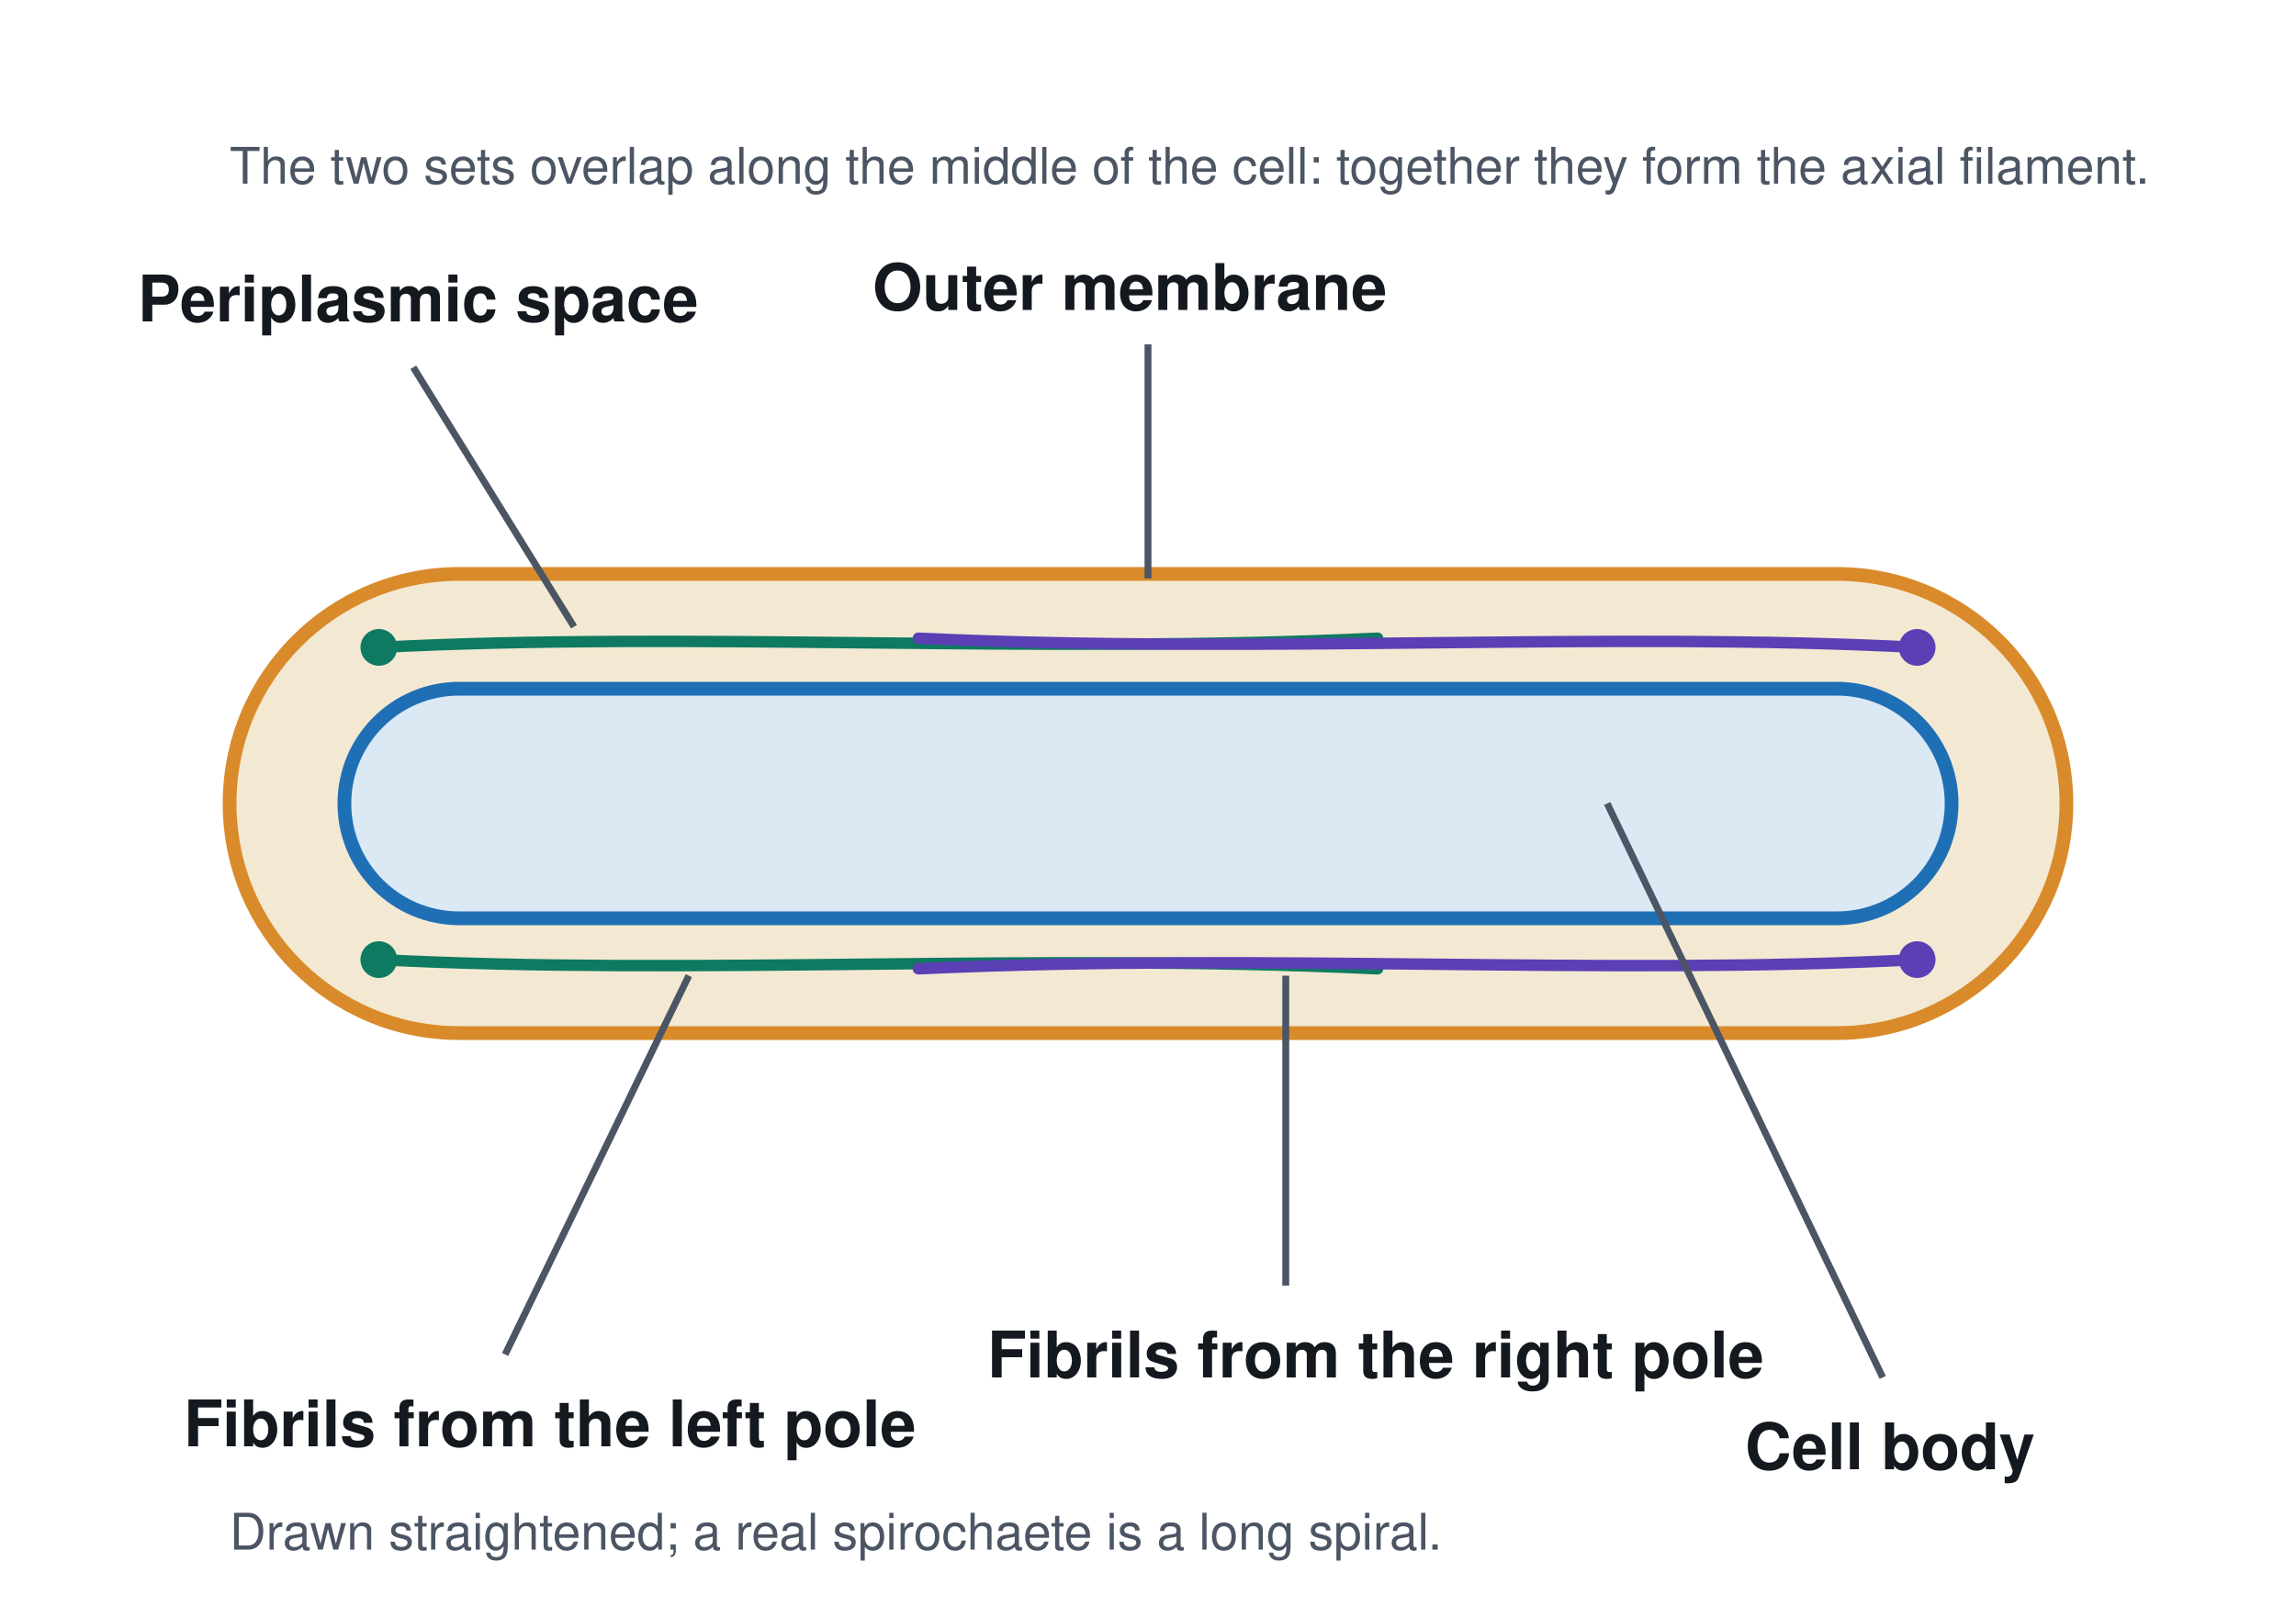
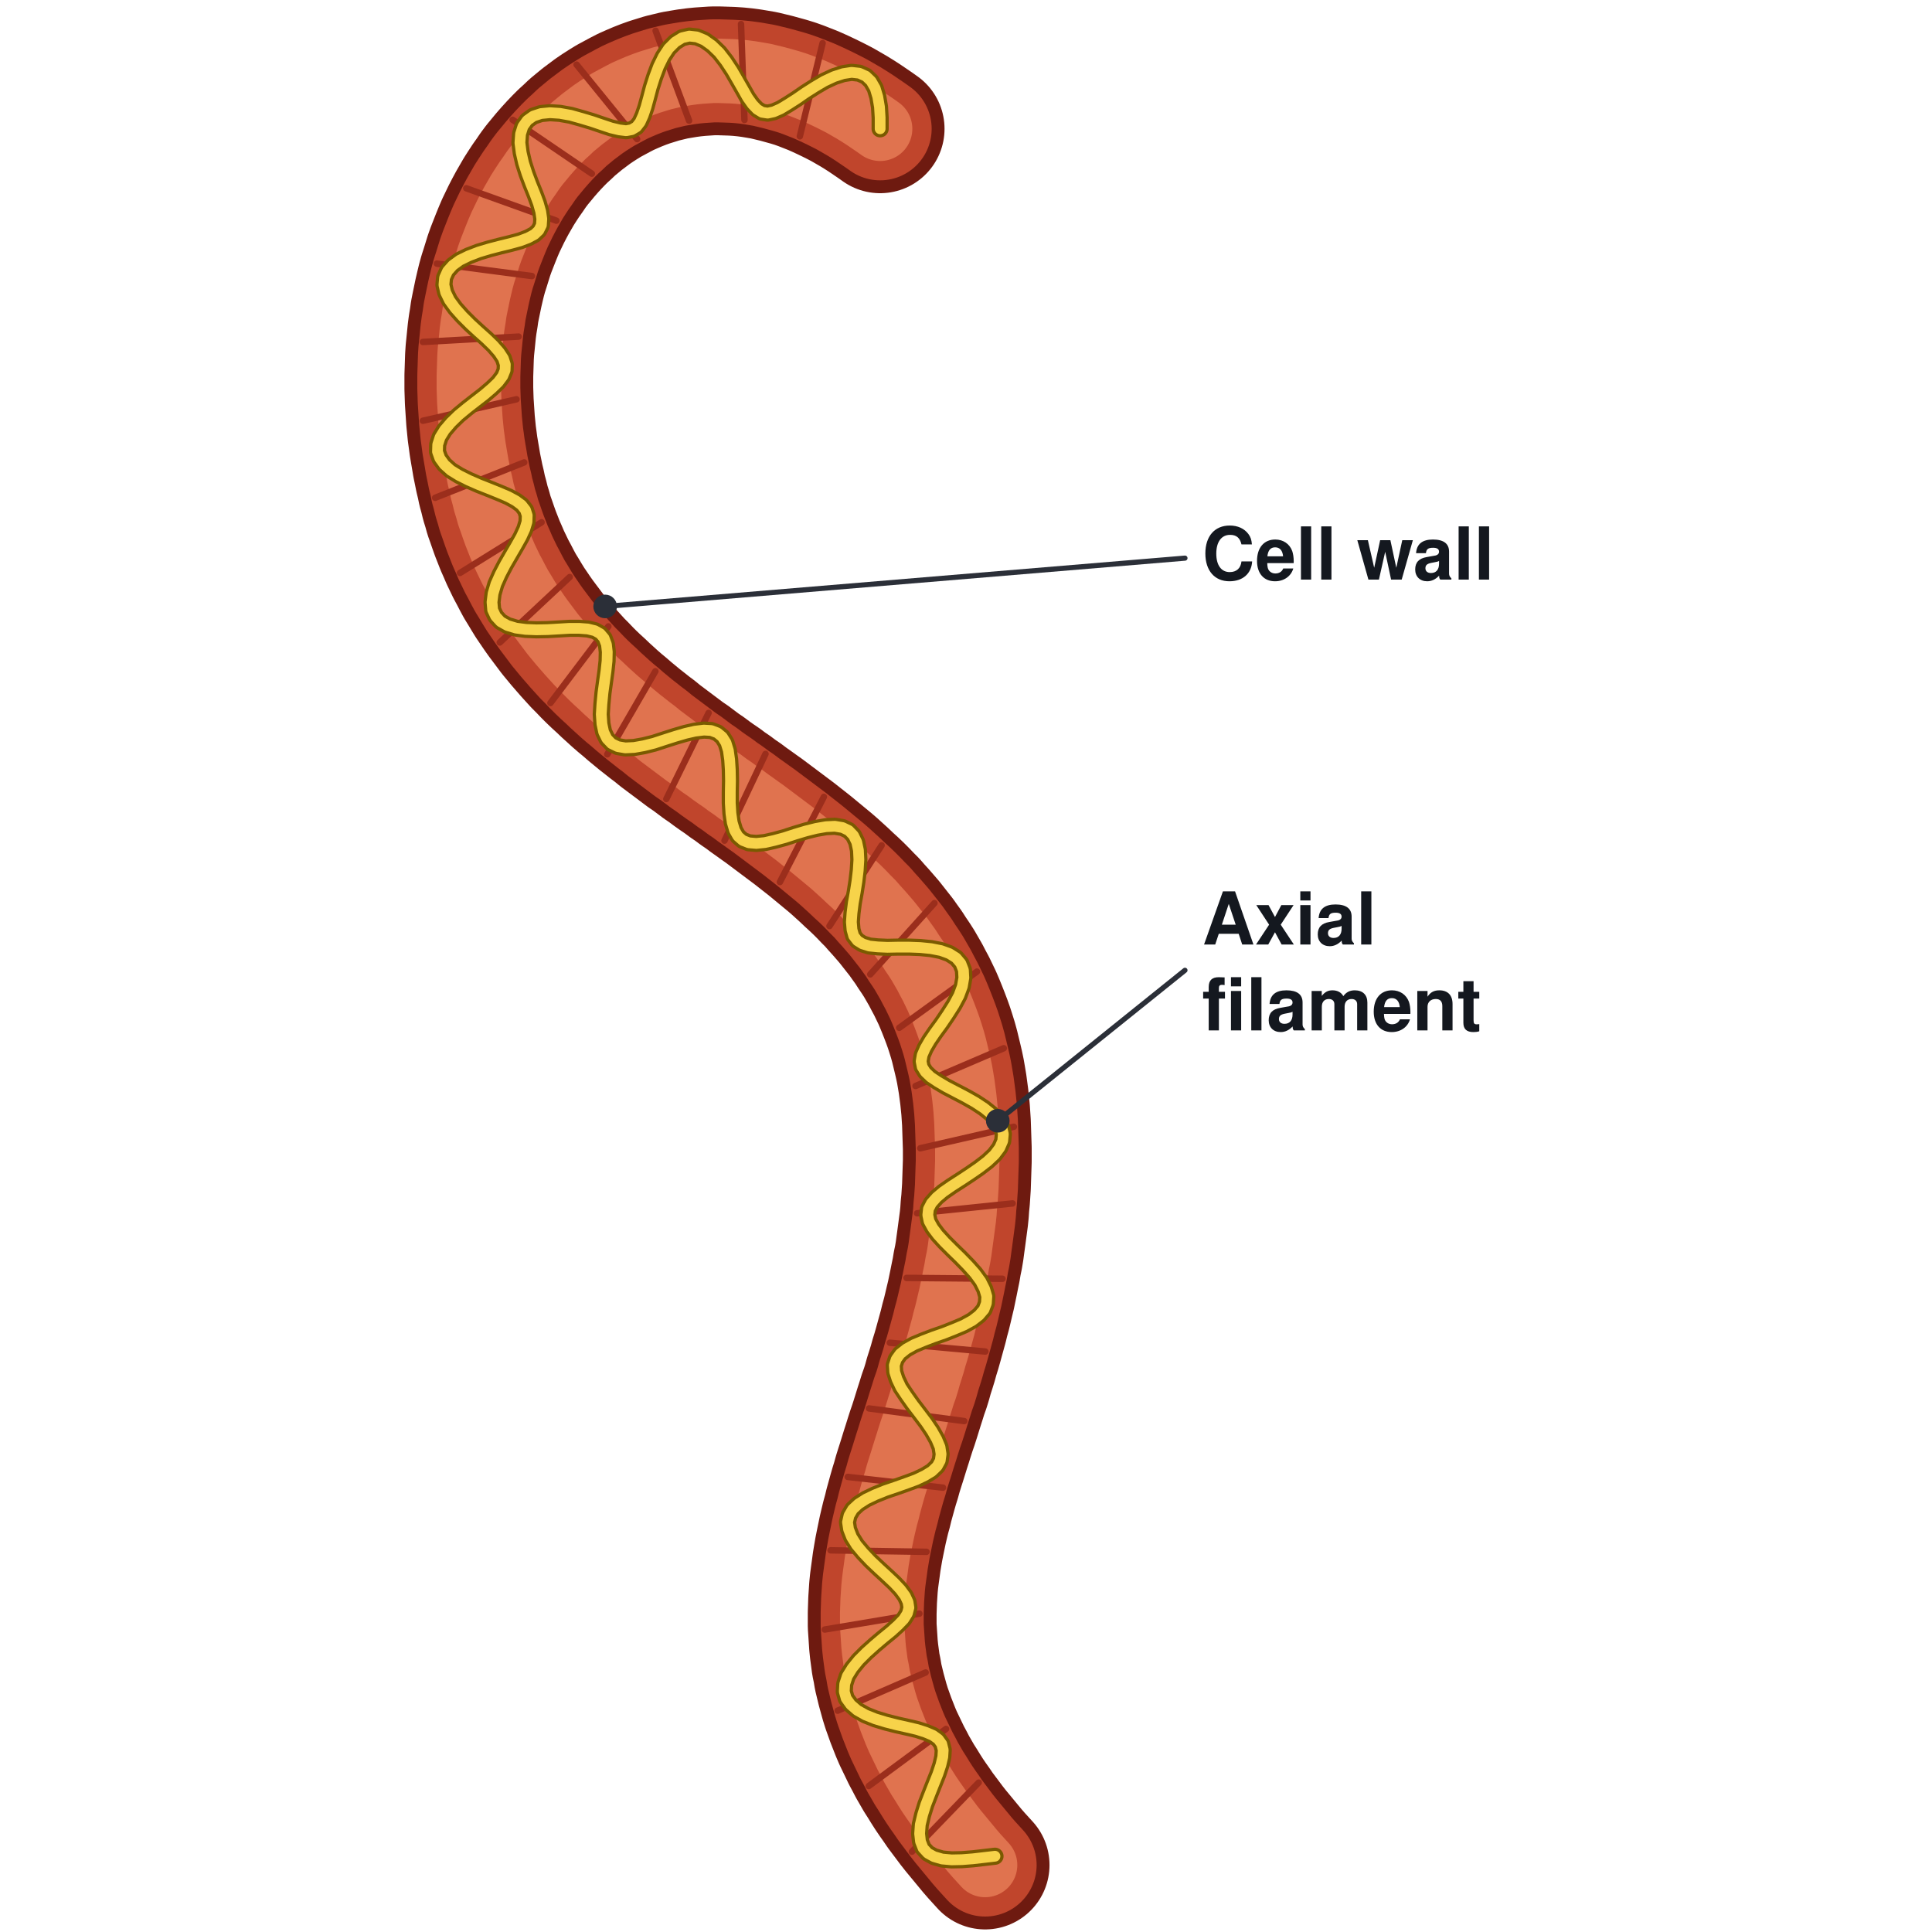
- <svg xmlns="http://www.w3.org/2000/svg" viewBox="0 0 1000 700" font-family="Segoe UI, Helvetica, Arial, sans-serif">
-   <rect width="1000" height="700" fill="#ffffff" />
-   <defs>
-     <style>
-       .t{font-size:28px;font-weight:700;fill:#14181f}
-       .s{font-size:22px;fill:#4b5563}
-       .lead{stroke:#4b5563;stroke-width:3;fill:none}
-     </style>
-   </defs>
-   <rect x="100" y="250" width="800" height="200" rx="100" fill="#f3e9d2" stroke="#d98b2b" stroke-width="6" />
-   <rect x="150" y="300" width="700" height="100" rx="50" fill="#dbe9f5" stroke="#1f6fb5" stroke-width="6" />
-   <g stroke="#0f7a62" stroke-width="5" fill="none" stroke-linecap="round">
-     <path d="M165 282 C 300 275, 450 285, 600 278" />
-     <path d="M165 418 C 300 425, 450 415, 600 422" />
+ <svg xmlns="http://www.w3.org/2000/svg" viewBox="0 0 900 900" font-family="Segoe UI, Helvetica, Arial, sans-serif">
+   <rect width="900" height="900" fill="#ffffff" />
+   <g transform="translate(-60 -60)">
+     <path d="M470.0 120.0 L467.6 118.3 L465.1 116.6 L462.6 114.9 L460.1 113.3 L457.5 111.7 L454.9 110.2 L452.3 108.7 L449.6 107.3 L447.0 106.0 L444.3 104.7 L441.5 103.4 L438.8 102.2 L436.0 101.1 L433.2 100.0 L430.4 99.0 L427.5 98.1 L424.6 97.3 L421.7 96.5 L418.8 95.8 L415.9 95.1 L413.0 94.6 L410.0 94.1 L407.0 93.7 L404.0 93.4 L401.0 93.2 L398.0 93.1 L395.0 93.0 L392.0 93.0 L389.0 93.2 L386.1 93.4 L383.1 93.7 L380.1 94.1 L377.1 94.6 L374.2 95.1 L371.3 95.8 L368.4 96.5 L365.5 97.4 L362.6 98.3 L359.8 99.3 L357.0 100.4 L354.2 101.6 L351.5 102.8 L348.8 104.2 L346.2 105.6 L343.6 107.0 L341.0 108.6 L338.5 110.2 L336.0 111.9 L333.6 113.7 L331.2 115.5 L328.9 117.4 L326.6 119.3 L324.4 121.4 L322.2 123.4 L320.1 125.5 L318.0 127.7 L316.0 129.9 L314.0 132.2 L312.1 134.5 L310.2 136.8 L308.4 139.2 L306.7 141.7 L305.0 144.1 L303.3 146.7 L301.7 149.2 L300.2 151.8 L298.7 154.4 L297.3 157.0 L295.9 159.7 L294.6 162.4 L293.3 165.1 L292.1 167.9 L291.0 170.6 L289.9 173.4 L288.8 176.2 L287.8 179.0 L286.9 181.9 L286.0 184.8 L285.1 187.6 L284.3 190.5 L283.6 193.4 L282.9 196.4 L282.3 199.3 L281.7 202.2 L281.1 205.2 L280.7 208.1 L280.2 211.1 L279.8 214.1 L279.5 217.1 L279.2 220.1 L278.9 223.0 L278.7 226.0 L278.6 229.0 L278.5 232.0 L278.4 235.0 L278.4 238.0 L278.4 241.0 L278.5 244.0 L278.6 247.0 L278.8 250.0 L279.0 253.0 L279.2 256.0 L279.5 259.0 L279.8 262.0 L280.2 264.9 L280.6 267.9 L281.1 270.9 L281.6 273.8 L282.1 276.8 L282.7 279.7 L283.3 282.7 L284.0 285.6 L284.6 288.5 L285.4 291.4 L286.1 294.3 L287.0 297.2 L287.8 300.1 L288.8 302.9 L289.8 305.8 L290.8 308.6 L291.9 311.4 L293.0 314.2 L294.2 316.9 L295.4 319.7 L296.7 322.4 L298.0 325.1 L299.4 327.7 L300.8 330.4 L302.2 333.0 L303.8 335.6 L305.3 338.1 L306.9 340.7 L308.6 343.2 L310.3 345.7 L312.0 348.1 L313.8 350.5 L315.6 352.9 L317.4 355.3 L319.3 357.6 L321.2 359.9 L323.2 362.2 L325.2 364.5 L327.2 366.7 L329.2 368.9 L331.3 371.0 L333.4 373.2 L335.5 375.3 L337.7 377.4 L339.9 379.4 L342.1 381.5 L344.3 383.5 L346.5 385.5 L348.8 387.5 L351.1 389.4 L353.4 391.4 L355.7 393.3 L358.0 395.2 L360.3 397.0 L362.7 398.9 L365.1 400.7 L367.4 402.6 L369.8 404.4 L372.2 406.2 L374.6 408.0 L377.0 409.8 L379.4 411.6 L381.9 413.3 L384.3 415.1 L386.7 416.9 L389.2 418.6 L391.6 420.4 L394.0 422.1 L396.5 423.8 L398.9 425.6 L401.4 427.3 L403.8 429.1 L406.3 430.8 L408.7 432.6 L411.1 434.3 L413.6 436.1 L416.0 437.8 L418.4 439.6 L420.8 441.4 L423.2 443.2 L425.6 445.0 L428.0 446.8 L430.4 448.6 L432.8 450.5 L435.1 452.3 L437.5 454.2 L439.8 456.1 L442.1 458.0 L444.4 459.9 L446.7 461.8 L449.0 463.8 L451.2 465.8 L453.4 467.8 L455.6 469.9 L457.8 471.9 L460.0 474.0 L462.1 476.1 L464.2 478.3 L466.3 480.4 L468.3 482.7 L470.3 484.9 L472.3 487.2 L474.2 489.4 L476.1 491.8 L477.9 494.1 L479.8 496.5 L481.5 498.9 L483.3 501.4 L484.9 503.9 L486.6 506.4 L488.2 508.9 L489.7 511.5 L491.2 514.1 L492.6 516.8 L494.0 519.4 L495.3 522.1 L496.6 524.8 L497.8 527.6 L498.9 530.3 L500.0 533.1 L501.1 536.0 L502.1 538.8 L503.0 541.6 L503.9 544.5 L504.7 547.4 L505.4 550.3 L506.1 553.2 L506.8 556.2 L507.4 559.1 L507.9 562.0 L508.4 565.0 L508.8 568.0 L509.2 571.0 L509.5 573.9 L509.8 576.9 L510.0 579.9 L510.2 582.9 L510.3 585.9 L510.4 588.9 L510.5 591.9 L510.6 594.9 L510.6 597.9 L510.6 600.9 L510.5 603.9 L510.4 606.9 L510.3 609.9 L510.2 612.9 L510.0 615.9 L509.8 618.9 L509.5 621.9 L509.3 624.9 L509.0 627.8 L508.6 630.8 L508.2 633.8 L507.8 636.8 L507.4 639.7 L507.0 642.7 L506.5 645.7 L505.9 648.6 L505.4 651.6 L504.8 654.5 L504.2 657.5 L503.6 660.4 L503.0 663.3 L502.3 666.2 L501.6 669.2 L500.9 672.1 L500.1 675.0 L499.4 677.9 L498.6 680.8 L497.8 683.7 L497.0 686.6 L496.2 689.4 L495.3 692.3 L494.5 695.2 L493.6 698.1 L492.7 700.9 L491.9 703.8 L491.0 706.7 L490.0 709.5 L489.1 712.4 L488.2 715.2 L487.3 718.1 L486.4 721.0 L485.5 723.8 L484.5 726.7 L483.6 729.5 L482.7 732.4 L481.8 735.2 L480.9 738.1 L480.0 741.0 L479.1 743.8 L478.2 746.7 L477.4 749.6 L476.5 752.5 L475.7 755.3 L474.9 758.2 L474.1 761.1 L473.4 764.0 L472.6 766.9 L471.9 769.8 L471.2 772.8 L470.6 775.7 L470.0 778.6 L469.4 781.6 L468.9 784.5 L468.4 787.5 L468.0 790.5 L467.6 793.4 L467.2 796.4 L466.9 799.4 L466.7 802.4 L466.5 805.4 L466.4 808.4 L466.3 811.4 L466.3 814.4 L466.3 817.4 L466.5 820.4 L466.7 823.4 L466.9 826.4 L467.2 829.3 L467.6 832.3 L468.0 835.3 L468.6 838.2 L469.1 841.2 L469.8 844.1 L470.5 847.0 L471.3 849.9 L472.1 852.8 L473.0 855.7 L474.0 858.5 L475.0 861.3 L476.1 864.1 L477.2 866.9 L478.4 869.7 L479.7 872.4 L481.0 875.1 L482.3 877.8 L483.7 880.4 L485.1 883.1 L486.6 885.7 L488.1 888.3 L489.7 890.8 L491.3 893.4 L492.9 895.9 L494.6 898.4 L496.3 900.8 L498.0 903.3 L499.8 905.7 L501.6 908.1 L503.4 910.5 L505.3 912.9 L507.2 915.2 L509.1 917.5 L511.0 919.8 L512.9 922.1 L514.9 924.4 L516.9 926.6 L518.9 928.8" stroke="#6e1a10" stroke-width="60" fill="none" stroke-linejoin="round" stroke-linecap="round" />
+     <path d="M470.0 120.0 L467.6 118.3 L465.1 116.6 L462.6 114.9 L460.1 113.3 L457.5 111.7 L454.9 110.2 L452.3 108.7 L449.6 107.3 L447.0 106.0 L444.3 104.7 L441.5 103.4 L438.8 102.2 L436.0 101.1 L433.2 100.0 L430.4 99.0 L427.5 98.1 L424.6 97.3 L421.7 96.5 L418.8 95.8 L415.9 95.1 L413.0 94.6 L410.0 94.1 L407.0 93.7 L404.0 93.4 L401.0 93.2 L398.0 93.1 L395.0 93.0 L392.0 93.0 L389.0 93.2 L386.1 93.4 L383.1 93.7 L380.1 94.1 L377.1 94.6 L374.2 95.1 L371.3 95.8 L368.4 96.5 L365.5 97.4 L362.6 98.3 L359.8 99.3 L357.0 100.4 L354.2 101.6 L351.5 102.8 L348.8 104.2 L346.2 105.6 L343.6 107.0 L341.0 108.6 L338.5 110.2 L336.0 111.9 L333.6 113.7 L331.2 115.5 L328.9 117.4 L326.6 119.3 L324.4 121.4 L322.2 123.4 L320.1 125.5 L318.0 127.7 L316.0 129.9 L314.0 132.2 L312.1 134.5 L310.2 136.8 L308.4 139.2 L306.7 141.7 L305.0 144.1 L303.3 146.7 L301.7 149.2 L300.2 151.8 L298.7 154.4 L297.3 157.0 L295.9 159.7 L294.6 162.4 L293.3 165.1 L292.1 167.9 L291.0 170.6 L289.9 173.4 L288.8 176.2 L287.8 179.0 L286.9 181.9 L286.0 184.8 L285.1 187.6 L284.3 190.5 L283.6 193.4 L282.9 196.4 L282.3 199.3 L281.7 202.2 L281.1 205.2 L280.7 208.1 L280.2 211.1 L279.8 214.1 L279.5 217.1 L279.2 220.1 L278.9 223.0 L278.7 226.0 L278.6 229.0 L278.5 232.0 L278.4 235.0 L278.4 238.0 L278.4 241.0 L278.5 244.0 L278.6 247.0 L278.8 250.0 L279.0 253.0 L279.2 256.0 L279.5 259.0 L279.8 262.0 L280.2 264.9 L280.6 267.9 L281.1 270.9 L281.6 273.8 L282.1 276.8 L282.7 279.7 L283.3 282.7 L284.0 285.6 L284.6 288.5 L285.4 291.4 L286.1 294.3 L287.0 297.2 L287.8 300.1 L288.8 302.9 L289.8 305.8 L290.8 308.6 L291.9 311.4 L293.0 314.2 L294.2 316.9 L295.4 319.7 L296.7 322.4 L298.0 325.1 L299.4 327.7 L300.8 330.4 L302.2 333.0 L303.8 335.6 L305.3 338.1 L306.9 340.7 L308.6 343.2 L310.3 345.7 L312.0 348.1 L313.8 350.5 L315.6 352.9 L317.4 355.3 L319.3 357.6 L321.2 359.9 L323.2 362.2 L325.2 364.5 L327.2 366.7 L329.2 368.9 L331.3 371.0 L333.4 373.2 L335.5 375.3 L337.7 377.4 L339.9 379.4 L342.1 381.5 L344.3 383.5 L346.5 385.5 L348.8 387.5 L351.1 389.4 L353.4 391.4 L355.7 393.3 L358.0 395.2 L360.3 397.0 L362.7 398.9 L365.1 400.7 L367.4 402.6 L369.8 404.4 L372.2 406.2 L374.6 408.0 L377.0 409.8 L379.4 411.6 L381.9 413.3 L384.3 415.1 L386.7 416.9 L389.2 418.6 L391.6 420.4 L394.0 422.1 L396.5 423.8 L398.9 425.6 L401.4 427.3 L403.8 429.1 L406.3 430.8 L408.7 432.6 L411.1 434.3 L413.6 436.1 L416.0 437.8 L418.4 439.6 L420.8 441.4 L423.2 443.2 L425.6 445.0 L428.0 446.8 L430.4 448.6 L432.8 450.5 L435.1 452.3 L437.5 454.2 L439.8 456.1 L442.1 458.0 L444.4 459.9 L446.7 461.8 L449.0 463.8 L451.2 465.8 L453.4 467.8 L455.6 469.9 L457.8 471.9 L460.0 474.0 L462.1 476.1 L464.2 478.3 L466.3 480.4 L468.3 482.7 L470.3 484.9 L472.3 487.2 L474.2 489.4 L476.1 491.8 L477.9 494.1 L479.8 496.5 L481.5 498.9 L483.3 501.4 L484.9 503.9 L486.6 506.4 L488.2 508.9 L489.7 511.5 L491.2 514.1 L492.6 516.8 L494.0 519.4 L495.3 522.1 L496.6 524.8 L497.8 527.6 L498.9 530.3 L500.0 533.1 L501.1 536.0 L502.1 538.8 L503.0 541.6 L503.9 544.5 L504.7 547.4 L505.4 550.3 L506.1 553.2 L506.8 556.2 L507.4 559.1 L507.9 562.0 L508.4 565.0 L508.8 568.0 L509.2 571.0 L509.5 573.9 L509.8 576.9 L510.0 579.9 L510.2 582.9 L510.3 585.9 L510.4 588.9 L510.5 591.9 L510.6 594.9 L510.6 597.9 L510.6 600.9 L510.5 603.9 L510.4 606.9 L510.3 609.9 L510.2 612.9 L510.0 615.9 L509.8 618.9 L509.5 621.9 L509.3 624.9 L509.0 627.8 L508.6 630.8 L508.2 633.8 L507.8 636.8 L507.4 639.7 L507.0 642.7 L506.5 645.7 L505.9 648.6 L505.4 651.6 L504.8 654.5 L504.2 657.5 L503.6 660.4 L503.0 663.3 L502.3 666.2 L501.6 669.2 L500.9 672.1 L500.1 675.0 L499.4 677.9 L498.6 680.8 L497.8 683.7 L497.0 686.6 L496.2 689.4 L495.3 692.3 L494.5 695.2 L493.6 698.1 L492.7 700.9 L491.9 703.8 L491.0 706.7 L490.0 709.5 L489.1 712.4 L488.2 715.2 L487.3 718.1 L486.4 721.0 L485.5 723.8 L484.5 726.7 L483.6 729.5 L482.7 732.4 L481.8 735.2 L480.9 738.1 L480.0 741.0 L479.1 743.8 L478.2 746.7 L477.4 749.6 L476.5 752.5 L475.7 755.3 L474.9 758.2 L474.1 761.1 L473.4 764.0 L472.6 766.9 L471.9 769.8 L471.2 772.8 L470.6 775.7 L470.0 778.6 L469.4 781.6 L468.9 784.5 L468.4 787.5 L468.0 790.5 L467.6 793.4 L467.2 796.4 L466.9 799.4 L466.7 802.4 L466.5 805.4 L466.4 808.4 L466.3 811.4 L466.3 814.4 L466.3 817.4 L466.5 820.4 L466.7 823.4 L466.9 826.4 L467.2 829.3 L467.6 832.3 L468.0 835.3 L468.6 838.2 L469.1 841.2 L469.8 844.1 L470.5 847.0 L471.3 849.9 L472.1 852.8 L473.0 855.7 L474.0 858.5 L475.0 861.3 L476.1 864.1 L477.2 866.9 L478.4 869.7 L479.7 872.4 L481.0 875.1 L482.3 877.8 L483.7 880.4 L485.1 883.1 L486.6 885.7 L488.1 888.3 L489.7 890.8 L491.3 893.4 L492.9 895.9 L494.6 898.4 L496.3 900.8 L498.0 903.3 L499.8 905.7 L501.6 908.1 L503.4 910.5 L505.3 912.9 L507.2 915.2 L509.1 917.5 L511.0 919.8 L512.9 922.1 L514.9 924.4 L516.9 926.6 L518.9 928.8" stroke="#c0452c" stroke-width="48" fill="none" stroke-linejoin="round" stroke-linecap="round" />
+     <path d="M470.0 120.0 L467.6 118.3 L465.1 116.6 L462.6 114.9 L460.1 113.3 L457.5 111.7 L454.9 110.2 L452.3 108.7 L449.6 107.3 L447.0 106.0 L444.3 104.7 L441.5 103.4 L438.8 102.2 L436.0 101.1 L433.2 100.0 L430.4 99.0 L427.5 98.1 L424.6 97.3 L421.7 96.5 L418.8 95.8 L415.9 95.1 L413.0 94.6 L410.0 94.1 L407.0 93.7 L404.0 93.4 L401.0 93.2 L398.0 93.1 L395.0 93.0 L392.0 93.0 L389.0 93.2 L386.1 93.4 L383.1 93.7 L380.1 94.1 L377.1 94.6 L374.2 95.1 L371.3 95.8 L368.4 96.5 L365.5 97.4 L362.6 98.3 L359.8 99.3 L357.0 100.4 L354.2 101.6 L351.5 102.8 L348.8 104.2 L346.2 105.6 L343.6 107.0 L341.0 108.6 L338.5 110.2 L336.0 111.9 L333.6 113.7 L331.2 115.5 L328.9 117.4 L326.6 119.3 L324.4 121.4 L322.2 123.4 L320.1 125.5 L318.0 127.7 L316.0 129.9 L314.0 132.2 L312.1 134.5 L310.2 136.8 L308.4 139.2 L306.7 141.7 L305.0 144.1 L303.3 146.7 L301.7 149.2 L300.2 151.8 L298.7 154.4 L297.3 157.0 L295.9 159.7 L294.6 162.4 L293.3 165.1 L292.1 167.9 L291.0 170.6 L289.9 173.4 L288.8 176.2 L287.8 179.0 L286.9 181.9 L286.0 184.8 L285.1 187.6 L284.3 190.5 L283.6 193.4 L282.9 196.4 L282.3 199.3 L281.7 202.2 L281.1 205.2 L280.7 208.1 L280.2 211.1 L279.8 214.1 L279.5 217.1 L279.2 220.1 L278.9 223.0 L278.7 226.0 L278.6 229.0 L278.5 232.0 L278.4 235.0 L278.4 238.0 L278.4 241.0 L278.5 244.0 L278.6 247.0 L278.8 250.0 L279.0 253.0 L279.2 256.0 L279.5 259.0 L279.8 262.0 L280.2 264.9 L280.6 267.9 L281.1 270.9 L281.6 273.8 L282.1 276.8 L282.7 279.7 L283.3 282.7 L284.0 285.6 L284.6 288.5 L285.4 291.4 L286.1 294.3 L287.0 297.2 L287.8 300.1 L288.8 302.9 L289.8 305.8 L290.8 308.6 L291.9 311.4 L293.0 314.2 L294.2 316.9 L295.4 319.7 L296.7 322.4 L298.0 325.1 L299.4 327.7 L300.8 330.4 L302.2 333.0 L303.8 335.6 L305.3 338.1 L306.9 340.7 L308.6 343.2 L310.3 345.7 L312.0 348.1 L313.8 350.5 L315.6 352.9 L317.4 355.3 L319.3 357.6 L321.2 359.9 L323.2 362.2 L325.2 364.5 L327.2 366.7 L329.2 368.9 L331.3 371.0 L333.4 373.2 L335.5 375.3 L337.7 377.4 L339.9 379.4 L342.1 381.5 L344.3 383.5 L346.5 385.5 L348.8 387.5 L351.1 389.4 L353.4 391.4 L355.7 393.3 L358.0 395.2 L360.3 397.0 L362.7 398.9 L365.1 400.7 L367.4 402.6 L369.8 404.4 L372.2 406.2 L374.6 408.0 L377.0 409.8 L379.4 411.6 L381.9 413.3 L384.3 415.1 L386.7 416.9 L389.2 418.6 L391.6 420.4 L394.0 422.1 L396.5 423.8 L398.9 425.6 L401.4 427.3 L403.8 429.1 L406.3 430.8 L408.7 432.6 L411.1 434.3 L413.6 436.1 L416.0 437.8 L418.4 439.6 L420.8 441.4 L423.2 443.2 L425.6 445.0 L428.0 446.8 L430.4 448.6 L432.8 450.5 L435.1 452.3 L437.5 454.2 L439.8 456.1 L442.1 458.0 L444.4 459.9 L446.7 461.8 L449.0 463.8 L451.2 465.8 L453.4 467.8 L455.6 469.9 L457.8 471.9 L460.0 474.0 L462.1 476.1 L464.2 478.3 L466.3 480.4 L468.3 482.7 L470.3 484.9 L472.3 487.2 L474.2 489.4 L476.1 491.8 L477.9 494.1 L479.8 496.5 L481.5 498.9 L483.3 501.4 L484.9 503.9 L486.6 506.4 L488.2 508.9 L489.7 511.5 L491.2 514.1 L492.6 516.8 L494.0 519.4 L495.3 522.1 L496.6 524.8 L497.8 527.6 L498.9 530.3 L500.0 533.1 L501.1 536.0 L502.1 538.8 L503.0 541.6 L503.9 544.5 L504.7 547.4 L505.4 550.3 L506.1 553.2 L506.8 556.2 L507.4 559.1 L507.9 562.0 L508.4 565.0 L508.8 568.0 L509.2 571.0 L509.5 573.9 L509.8 576.9 L510.0 579.9 L510.2 582.9 L510.3 585.9 L510.4 588.9 L510.5 591.9 L510.6 594.9 L510.6 597.9 L510.6 600.9 L510.5 603.9 L510.4 606.9 L510.3 609.9 L510.2 612.9 L510.0 615.9 L509.8 618.9 L509.5 621.9 L509.3 624.9 L509.0 627.8 L508.6 630.8 L508.2 633.8 L507.8 636.8 L507.4 639.7 L507.0 642.7 L506.5 645.7 L505.9 648.6 L505.4 651.6 L504.8 654.5 L504.2 657.5 L503.6 660.4 L503.0 663.3 L502.3 666.2 L501.6 669.2 L500.9 672.1 L500.1 675.0 L499.4 677.9 L498.6 680.8 L497.8 683.7 L497.0 686.6 L496.2 689.4 L495.3 692.3 L494.5 695.2 L493.6 698.1 L492.7 700.9 L491.9 703.8 L491.0 706.7 L490.0 709.5 L489.1 712.4 L488.2 715.2 L487.3 718.1 L486.4 721.0 L485.5 723.8 L484.5 726.7 L483.6 729.5 L482.7 732.4 L481.8 735.2 L480.9 738.1 L480.0 741.0 L479.1 743.8 L478.2 746.7 L477.4 749.6 L476.5 752.5 L475.7 755.3 L474.9 758.2 L474.1 761.1 L473.4 764.0 L472.6 766.9 L471.9 769.8 L471.2 772.8 L470.6 775.7 L470.0 778.6 L469.4 781.6 L468.9 784.5 L468.4 787.5 L468.0 790.5 L467.6 793.4 L467.2 796.4 L466.9 799.4 L466.7 802.4 L466.5 805.4 L466.4 808.4 L466.3 811.4 L466.3 814.4 L466.3 817.4 L466.5 820.4 L466.7 823.4 L466.9 826.4 L467.2 829.3 L467.6 832.3 L468.0 835.3 L468.6 838.2 L469.1 841.2 L469.8 844.1 L470.5 847.0 L471.3 849.9 L472.1 852.8 L473.0 855.7 L474.0 858.5 L475.0 861.3 L476.1 864.1 L477.2 866.9 L478.4 869.7 L479.7 872.4 L481.0 875.1 L482.3 877.8 L483.7 880.4 L485.1 883.1 L486.6 885.7 L488.1 888.3 L489.7 890.8 L491.3 893.4 L492.9 895.9 L494.6 898.4 L496.3 900.8 L498.0 903.3 L499.8 905.7 L501.6 908.1 L503.4 910.5 L505.3 912.9 L507.2 915.2 L509.1 917.5 L511.0 919.8 L512.9 922.1 L514.9 924.4 L516.9 926.6 L518.9 928.8" stroke="#e0734f" stroke-width="30" fill="none" stroke-linejoin="round" stroke-linecap="round" />
+     <line x1="432.6" y1="123.5" x2="443.2" y2="80.1" stroke="#9b2e1c" stroke-width="3" stroke-linecap="round" />
+     <line x1="406.8" y1="115.9" x2="405.2" y2="71.2" stroke="#9b2e1c" stroke-width="3" stroke-linecap="round" />
+     <line x1="381.0" y1="116.2" x2="365.4" y2="74.3" stroke="#9b2e1c" stroke-width="3" stroke-linecap="round" />
+     <line x1="356.8" y1="124.8" x2="328.6" y2="90.1" stroke="#9b2e1c" stroke-width="3" stroke-linecap="round" />
+     <line x1="335.7" y1="140.9" x2="298.8" y2="115.8" stroke="#9b2e1c" stroke-width="3" stroke-linecap="round" />
+     <line x1="319.2" y1="162.8" x2="277.2" y2="147.7" stroke="#9b2e1c" stroke-width="3" stroke-linecap="round" />
+     <line x1="307.8" y1="188.6" x2="263.5" y2="182.8" stroke="#9b2e1c" stroke-width="3" stroke-linecap="round" />
+     <line x1="301.6" y1="216.8" x2="257.0" y2="219.3" stroke="#9b2e1c" stroke-width="3" stroke-linecap="round" />
+     <line x1="300.6" y1="246.0" x2="257.0" y2="256.0" stroke="#9b2e1c" stroke-width="3" stroke-linecap="round" />
+     <line x1="304.2" y1="275.4" x2="262.7" y2="291.9" stroke="#9b2e1c" stroke-width="3" stroke-linecap="round" />
+     <line x1="312.3" y1="303.3" x2="274.3" y2="326.9" stroke="#9b2e1c" stroke-width="3" stroke-linecap="round" />
+     <line x1="325.4" y1="328.8" x2="292.8" y2="359.3" stroke="#9b2e1c" stroke-width="3" stroke-linecap="round" />
+     <line x1="343.4" y1="351.8" x2="316.4" y2="387.5" stroke="#9b2e1c" stroke-width="3" stroke-linecap="round" />
+     <line x1="365.3" y1="372.7" x2="342.9" y2="411.4" stroke="#9b2e1c" stroke-width="3" stroke-linecap="round" />
+     <line x1="390.1" y1="392.1" x2="370.4" y2="432.2" stroke="#9b2e1c" stroke-width="3" stroke-linecap="round" />
+     <line x1="416.6" y1="411.2" x2="397.5" y2="451.6" stroke="#9b2e1c" stroke-width="3" stroke-linecap="round" />
+     <line x1="443.8" y1="431.2" x2="423.3" y2="470.9" stroke="#9b2e1c" stroke-width="3" stroke-linecap="round" />
+     <line x1="470.7" y1="453.8" x2="446.4" y2="491.4" stroke="#9b2e1c" stroke-width="3" stroke-linecap="round" />
+     <line x1="495.3" y1="480.7" x2="465.4" y2="513.9" stroke="#9b2e1c" stroke-width="3" stroke-linecap="round" />
+     <line x1="515.1" y1="512.6" x2="478.9" y2="538.8" stroke="#9b2e1c" stroke-width="3" stroke-linecap="round" />
+     <line x1="527.6" y1="548.3" x2="486.5" y2="565.9" stroke="#9b2e1c" stroke-width="3" stroke-linecap="round" />
+     <line x1="532.3" y1="584.9" x2="488.7" y2="594.9" stroke="#9b2e1c" stroke-width="3" stroke-linecap="round" />
+     <line x1="531.7" y1="620.6" x2="487.2" y2="625.2" stroke="#9b2e1c" stroke-width="3" stroke-linecap="round" />
+     <line x1="527.0" y1="655.7" x2="482.3" y2="655.3" stroke="#9b2e1c" stroke-width="3" stroke-linecap="round" />
+     <line x1="519.0" y1="689.6" x2="474.5" y2="685.5" stroke="#9b2e1c" stroke-width="3" stroke-linecap="round" />
+     <line x1="509.2" y1="722.0" x2="464.8" y2="716.1" stroke="#9b2e1c" stroke-width="3" stroke-linecap="round" />
+     <line x1="499.3" y1="753.0" x2="454.9" y2="748.0" stroke="#9b2e1c" stroke-width="3" stroke-linecap="round" />
+     <line x1="491.6" y1="782.9" x2="446.9" y2="782.2" stroke="#9b2e1c" stroke-width="3" stroke-linecap="round" />
+     <line x1="488.3" y1="811.7" x2="444.2" y2="819.1" stroke="#9b2e1c" stroke-width="3" stroke-linecap="round" />
+     <line x1="491.2" y1="839.1" x2="450.2" y2="856.9" stroke="#9b2e1c" stroke-width="3" stroke-linecap="round" />
+     <line x1="500.7" y1="865.4" x2="464.7" y2="892.0" stroke="#9b2e1c" stroke-width="3" stroke-linecap="round" />
+     <line x1="515.9" y1="890.4" x2="484.8" y2="922.6" stroke="#9b2e1c" stroke-width="3" stroke-linecap="round" />
+     <path d="M470.0 120.0 L470.0 114.8 L469.7 109.8 L468.9 105.1 L467.7 101.1 L465.8 97.8 L463.4 95.5 L460.3 94.1 L456.7 93.7 L452.8 94.3 L448.5 95.7 L444.0 97.8 L439.6 100.4 L435.2 103.2 L431.0 106.1 L427.1 108.6 L423.6 110.7 L420.4 112.1 L417.6 112.7 L415.0 112.3 L412.7 110.9 L410.5 108.6 L408.3 105.5 L406.1 101.6 L403.7 97.4 L401.1 92.9 L398.2 88.5 L395.1 84.5 L391.7 81.2 L388.2 78.7 L384.6 77.2 L381.1 76.8 L377.7 77.6 L374.5 79.6 L371.5 82.6 L369.0 86.4 L366.8 90.9 L365.0 95.7 L363.4 100.7 L362.1 105.6 L360.9 110.0 L359.6 113.8 L358.2 116.9 L356.5 119.1 L354.3 120.4 L351.7 120.9 L348.5 120.5 L344.7 119.6 L340.5 118.2 L335.8 116.6 L330.8 115.1 L325.8 113.7 L320.8 112.8 L316.2 112.5 L312.0 112.9 L308.4 114.1 L305.6 116.1 L303.6 118.9 L302.5 122.4 L302.2 126.5 L302.8 131.1 L303.9 135.9 L305.5 140.9 L307.3 145.7 L309.2 150.4 L310.8 154.7 L311.9 158.6 L312.4 162.0 L312.2 164.9 L311.0 167.3 L309.0 169.2 L306.0 170.8 L302.3 172.2 L297.9 173.4 L293.0 174.6 L288.0 175.9 L283.0 177.4 L278.3 179.2 L274.2 181.2 L270.9 183.6 L268.5 186.3 L267.1 189.4 L266.8 192.7 L267.6 196.2 L269.4 199.9 L272.1 203.6 L275.4 207.3 L279.1 211.0 L282.9 214.5 L286.6 217.8 L289.9 221.0 L292.6 224.1 L294.5 227.0 L295.4 229.8 L295.3 232.5 L294.2 235.2 L292.1 238.0 L289.2 240.8 L285.7 243.8 L281.7 246.9 L277.6 250.1 L273.6 253.4 L270.1 256.8 L267.1 260.3 L265.0 263.7 L263.9 267.1 L263.8 270.4 L264.9 273.5 L267.0 276.4 L270.0 279.1 L273.9 281.5 L278.3 283.7 L283.1 285.8 L287.9 287.7 L292.6 289.6 L296.8 291.4 L300.3 293.3 L303.0 295.3 L304.8 297.6 L305.6 300.1 L305.5 303.1 L304.5 306.4 L302.8 310.1 L300.5 314.2 L298.0 318.5 L295.4 323.0 L293.0 327.6 L291.0 332.1 L289.7 336.5 L289.2 340.5 L289.5 344.1 L290.9 347.1 L293.2 349.6 L296.4 351.4 L300.4 352.6 L304.9 353.2 L309.9 353.4 L315.1 353.3 L320.3 353.0 L325.3 352.7 L329.8 352.7 L333.8 353.0 L337.1 353.8 L339.6 355.2 L341.4 357.3 L342.5 360.2 L342.9 363.7 L342.8 367.9 L342.3 372.6 L341.6 377.6 L340.9 382.7 L340.4 387.9 L340.1 392.7 L340.4 397.2 L341.2 401.0 L342.7 404.1 L344.9 406.4 L347.8 407.8 L351.3 408.4 L355.4 408.2 L359.9 407.4 L364.7 406.2 L369.6 404.6 L374.6 403.0 L379.4 401.6 L383.8 400.6 L387.9 400.1 L391.3 400.3 L394.2 401.4 L396.5 403.3 L398.2 406.0 L399.3 409.6 L399.9 413.9 L400.2 418.6 L400.3 423.7 L400.2 428.9 L400.2 434.1 L400.5 438.9 L401.1 443.1 L402.2 446.8 L403.8 449.6 L406.0 451.5 L408.8 452.6 L412.3 452.9 L416.3 452.5 L420.7 451.5 L425.5 450.2 L430.4 448.6 L435.4 447.1 L440.2 445.9 L444.8 445.1 L448.9 444.9 L452.5 445.5 L455.4 446.9 L457.6 449.2 L459.1 452.3 L459.9 456.1 L460.1 460.5 L459.8 465.4 L459.2 470.5 L458.4 475.6 L457.5 480.6 L456.9 485.3 L456.6 489.5 L456.9 493.1 L457.7 496.0 L459.4 498.2 L461.8 499.7 L465.0 500.7 L468.9 501.1 L473.4 501.3 L478.3 501.2 L483.5 501.2 L488.7 501.4 L493.7 501.9 L498.3 502.8 L502.2 504.2 L505.4 506.2 L507.6 508.8 L508.8 511.9 L509.0 515.5 L508.3 519.5 L506.7 523.8 L504.4 528.1 L501.6 532.5 L498.7 536.8 L495.7 540.9 L493.1 544.7 L491.0 548.3 L489.6 551.5 L489.1 554.4 L489.6 557.0 L491.1 559.4 L493.5 561.7 L496.8 563.9 L500.7 566.2 L505.1 568.5 L509.7 570.9 L514.3 573.5 L518.4 576.2 L522.0 579.1 L524.8 582.1 L526.7 585.2 L527.4 588.3 L527.1 591.5 L525.7 594.7 L523.3 597.9 L520.0 601.0 L516.1 604.0 L511.9 606.9 L507.5 609.8 L503.3 612.5 L499.4 615.2 L496.3 617.8 L493.9 620.5 L492.5 623.2 L492.2 626.0 L492.8 628.9 L494.5 632.0 L496.9 635.2 L500.0 638.6 L503.6 642.2 L507.3 645.8 L510.9 649.5 L514.2 653.2 L516.9 656.9 L518.7 660.5 L519.7 663.9 L519.5 667.1 L518.4 670.0 L516.1 672.7 L513.0 675.1 L509.0 677.3 L504.5 679.2 L499.7 681.1 L494.8 682.8 L490.1 684.6 L485.8 686.4 L482.2 688.4 L479.3 690.7 L477.5 693.2 L476.6 696.0 L476.8 699.1 L477.9 702.5 L479.7 706.3 L482.3 710.2 L485.2 714.3 L488.4 718.5 L491.5 722.6 L494.2 726.6 L496.4 730.5 L497.9 734.1 L498.4 737.4 L498.0 740.4 L496.6 743.0 L494.1 745.4 L490.8 747.4 L486.8 749.3 L482.2 751.0 L477.4 752.7 L472.4 754.4 L467.7 756.3 L463.5 758.3 L459.9 760.6 L457.2 763.1 L455.5 766.0 L454.8 769.1 L455.3 772.4 L456.7 776.0 L459.0 779.7 L462.1 783.4 L465.6 787.1 L469.4 790.7 L473.1 794.1 L476.6 797.4 L479.5 800.5 L481.7 803.5 L483.0 806.3 L483.4 808.9 L482.7 811.6 L481.0 814.3 L478.4 817.0 L475.2 819.9 L471.4 823.0 L467.5 826.3 L463.6 829.8 L460.0 833.4 L457.0 837.1 L454.7 840.8 L453.5 844.5 L453.3 848.0 L454.2 851.2 L456.3 854.1 L459.3 856.7 L463.2 858.9 L467.7 860.7 L472.6 862.2 L477.7 863.5 L482.6 864.6 L487.3 865.7 L491.3 867.0 L494.6 868.4 L497.1 870.2 L498.7 872.4 L499.4 875.2 L499.2 878.4 L498.3 882.2 L496.9 886.4 L495.1 890.9 L493.2 895.7 L491.3 900.6 L489.8 905.4 L488.7 910.0 L488.4 914.2 L488.8 917.8 L490.0 920.9 L492.2 923.3 L495.1 924.9 L498.9 926.0 L503.3 926.4 L508.1 926.3 L513.2 925.9 L518.4 925.3 L523.5 924.7" stroke="#7a5a00" stroke-width="8" fill="none" stroke-linejoin="round" stroke-linecap="round" />
+     <path d="M470.0 120.0 L470.0 114.8 L469.7 109.8 L468.9 105.1 L467.7 101.1 L465.8 97.8 L463.4 95.5 L460.3 94.1 L456.7 93.7 L452.8 94.3 L448.5 95.7 L444.0 97.8 L439.6 100.4 L435.2 103.2 L431.0 106.1 L427.1 108.6 L423.6 110.7 L420.4 112.1 L417.6 112.7 L415.0 112.3 L412.7 110.9 L410.5 108.6 L408.3 105.5 L406.1 101.6 L403.7 97.4 L401.1 92.9 L398.2 88.5 L395.1 84.5 L391.7 81.2 L388.2 78.7 L384.6 77.2 L381.1 76.8 L377.7 77.6 L374.5 79.6 L371.5 82.6 L369.0 86.4 L366.8 90.9 L365.0 95.7 L363.4 100.7 L362.1 105.6 L360.9 110.0 L359.6 113.8 L358.2 116.9 L356.5 119.1 L354.3 120.4 L351.7 120.9 L348.5 120.5 L344.7 119.6 L340.5 118.2 L335.8 116.6 L330.8 115.1 L325.8 113.7 L320.8 112.8 L316.2 112.5 L312.0 112.9 L308.4 114.1 L305.6 116.1 L303.6 118.9 L302.5 122.4 L302.2 126.5 L302.8 131.1 L303.9 135.9 L305.5 140.9 L307.3 145.7 L309.2 150.4 L310.8 154.7 L311.9 158.6 L312.4 162.0 L312.2 164.9 L311.0 167.3 L309.0 169.2 L306.0 170.8 L302.3 172.2 L297.9 173.4 L293.0 174.6 L288.0 175.9 L283.0 177.4 L278.3 179.2 L274.2 181.2 L270.9 183.6 L268.5 186.3 L267.1 189.4 L266.8 192.7 L267.6 196.2 L269.4 199.9 L272.1 203.6 L275.4 207.3 L279.1 211.0 L282.9 214.5 L286.6 217.8 L289.9 221.0 L292.6 224.1 L294.5 227.0 L295.4 229.8 L295.3 232.5 L294.2 235.2 L292.1 238.0 L289.2 240.8 L285.7 243.8 L281.7 246.9 L277.6 250.1 L273.6 253.4 L270.1 256.8 L267.1 260.3 L265.0 263.7 L263.9 267.1 L263.8 270.4 L264.9 273.5 L267.0 276.4 L270.0 279.1 L273.9 281.5 L278.3 283.7 L283.1 285.8 L287.9 287.7 L292.6 289.6 L296.8 291.4 L300.3 293.3 L303.0 295.3 L304.8 297.6 L305.6 300.1 L305.5 303.1 L304.5 306.4 L302.8 310.1 L300.5 314.2 L298.0 318.5 L295.4 323.0 L293.0 327.6 L291.0 332.1 L289.7 336.5 L289.2 340.5 L289.5 344.1 L290.9 347.1 L293.2 349.6 L296.4 351.4 L300.4 352.6 L304.9 353.2 L309.9 353.4 L315.1 353.3 L320.3 353.0 L325.3 352.7 L329.8 352.7 L333.8 353.0 L337.1 353.8 L339.6 355.2 L341.4 357.3 L342.5 360.2 L342.9 363.7 L342.8 367.9 L342.3 372.6 L341.6 377.6 L340.9 382.7 L340.4 387.9 L340.1 392.7 L340.4 397.2 L341.2 401.0 L342.7 404.1 L344.9 406.4 L347.8 407.8 L351.3 408.4 L355.4 408.2 L359.9 407.4 L364.7 406.2 L369.6 404.6 L374.6 403.0 L379.4 401.6 L383.8 400.6 L387.9 400.1 L391.3 400.3 L394.2 401.4 L396.5 403.3 L398.2 406.0 L399.3 409.6 L399.9 413.9 L400.2 418.6 L400.3 423.7 L400.2 428.9 L400.2 434.1 L400.5 438.9 L401.1 443.1 L402.2 446.8 L403.8 449.6 L406.0 451.5 L408.8 452.6 L412.3 452.9 L416.3 452.5 L420.7 451.5 L425.5 450.2 L430.4 448.6 L435.4 447.1 L440.2 445.9 L444.8 445.1 L448.9 444.9 L452.5 445.5 L455.4 446.9 L457.6 449.2 L459.1 452.3 L459.9 456.1 L460.1 460.5 L459.8 465.4 L459.2 470.5 L458.4 475.6 L457.5 480.6 L456.9 485.3 L456.6 489.5 L456.9 493.1 L457.7 496.0 L459.4 498.2 L461.8 499.7 L465.0 500.7 L468.9 501.1 L473.4 501.3 L478.3 501.2 L483.5 501.2 L488.7 501.4 L493.7 501.9 L498.3 502.8 L502.2 504.2 L505.4 506.2 L507.6 508.8 L508.8 511.9 L509.0 515.5 L508.3 519.5 L506.7 523.8 L504.4 528.1 L501.6 532.5 L498.7 536.8 L495.7 540.9 L493.1 544.7 L491.0 548.3 L489.6 551.5 L489.1 554.4 L489.6 557.0 L491.1 559.4 L493.5 561.7 L496.8 563.9 L500.7 566.2 L505.1 568.5 L509.7 570.9 L514.3 573.5 L518.4 576.2 L522.0 579.1 L524.8 582.1 L526.7 585.2 L527.4 588.3 L527.1 591.5 L525.7 594.7 L523.3 597.9 L520.0 601.0 L516.1 604.0 L511.9 606.9 L507.5 609.8 L503.3 612.5 L499.4 615.2 L496.3 617.8 L493.9 620.5 L492.5 623.2 L492.2 626.0 L492.8 628.9 L494.5 632.0 L496.9 635.2 L500.0 638.6 L503.6 642.2 L507.3 645.8 L510.9 649.5 L514.2 653.2 L516.9 656.9 L518.7 660.5 L519.7 663.9 L519.5 667.1 L518.4 670.0 L516.1 672.7 L513.0 675.1 L509.0 677.3 L504.5 679.2 L499.7 681.1 L494.8 682.8 L490.1 684.6 L485.8 686.4 L482.2 688.4 L479.3 690.7 L477.5 693.2 L476.6 696.0 L476.8 699.1 L477.9 702.5 L479.7 706.3 L482.3 710.2 L485.2 714.3 L488.4 718.5 L491.5 722.6 L494.2 726.6 L496.4 730.5 L497.9 734.1 L498.4 737.4 L498.0 740.4 L496.6 743.0 L494.1 745.4 L490.8 747.4 L486.8 749.3 L482.2 751.0 L477.4 752.7 L472.4 754.4 L467.7 756.3 L463.5 758.3 L459.9 760.6 L457.2 763.1 L455.5 766.0 L454.8 769.1 L455.3 772.4 L456.7 776.0 L459.0 779.7 L462.1 783.4 L465.6 787.1 L469.4 790.7 L473.1 794.1 L476.6 797.4 L479.5 800.5 L481.7 803.5 L483.0 806.3 L483.4 808.9 L482.7 811.6 L481.0 814.3 L478.4 817.0 L475.2 819.9 L471.4 823.0 L467.5 826.3 L463.6 829.8 L460.0 833.4 L457.0 837.1 L454.7 840.8 L453.5 844.5 L453.3 848.0 L454.2 851.2 L456.3 854.1 L459.3 856.7 L463.2 858.9 L467.7 860.7 L472.6 862.2 L477.7 863.5 L482.6 864.6 L487.3 865.7 L491.3 867.0 L494.6 868.4 L497.1 870.2 L498.7 872.4 L499.4 875.2 L499.2 878.4 L498.3 882.2 L496.9 886.4 L495.1 890.9 L493.2 895.7 L491.3 900.6 L489.8 905.4 L488.7 910.0 L488.4 914.2 L488.8 917.8 L490.0 920.9 L492.2 923.3 L495.1 924.9 L498.9 926.0 L503.3 926.4 L508.1 926.3 L513.2 925.9 L518.4 925.3 L523.5 924.7" stroke="#f7d34a" stroke-width="5" fill="none" stroke-linejoin="round" stroke-linecap="round" />
+     <text x="620.0" y="330.0" font-size="34" fill="#14181f" text-anchor="start" font-weight="600">Cell wall</text>
+     <line x1="612.0" y1="320.0" x2="341.9" y2="342.5" stroke="#2b2f38" stroke-width="2.4" stroke-linecap="round" />
+     <circle cx="341.9" cy="342.5" r="5.0" stroke="#2b2f38" stroke-width="1" fill="#2b2f38" />
+     <text x="620.0" y="500.0" font-size="34" fill="#14181f" text-anchor="start" font-weight="600">Axial</text>
+     <text x="620.0" y="540.0" font-size="34" fill="#14181f" text-anchor="start" font-weight="600">filament</text>
+     <line x1="612.0" y1="512.0" x2="524.8" y2="582.1" stroke="#2b2f38" stroke-width="2.4" stroke-linecap="round" />
+     <circle cx="524.8" cy="582.1" r="5.0" stroke="#2b2f38" stroke-width="1" fill="#2b2f38" />
  </g>
-   <g stroke="#5b3fb5" stroke-width="5" fill="none" stroke-linecap="round">
-     <path d="M835 282 C 700 275, 550 285, 400 278" />
-     <path d="M835 418 C 700 425, 550 415, 400 422" />
-   </g>
-   <circle cx="165" cy="282" r="8" fill="#0f7a62" />
-   <circle cx="165" cy="418" r="8" fill="#0f7a62" />
-   <circle cx="835" cy="282" r="8" fill="#5b3fb5" />
-   <circle cx="835" cy="418" r="8" fill="#5b3fb5" />
-   <path class="lead" d="M500 252 L500 150" />
-   <text class="t" x="380" y="135">Outer membrane</text>
-   <path class="lead" d="M700 350 L820 600" />
-   <text class="t" x="760" y="640">Cell body</text>
-   <path class="lead" d="M250 273 L180 160" />
-   <text class="t" x="60" y="140">Periplasmic space</text>
-   <path class="lead" d="M300 425 L220 590" />
-   <text class="t" x="80" y="630">Fibrils from the left pole</text>
-   <path class="lead" d="M560 425 L560 560" />
-   <text class="t" x="430" y="600">Fibrils from the right pole</text>
-   <text class="s" x="100" y="80">The two sets overlap along the middle of the cell: together they form the axial filament.</text>
-   <text class="s" x="100" y="675">Drawn straightened; a real spirochaete is a long spiral.</text>
</svg>
